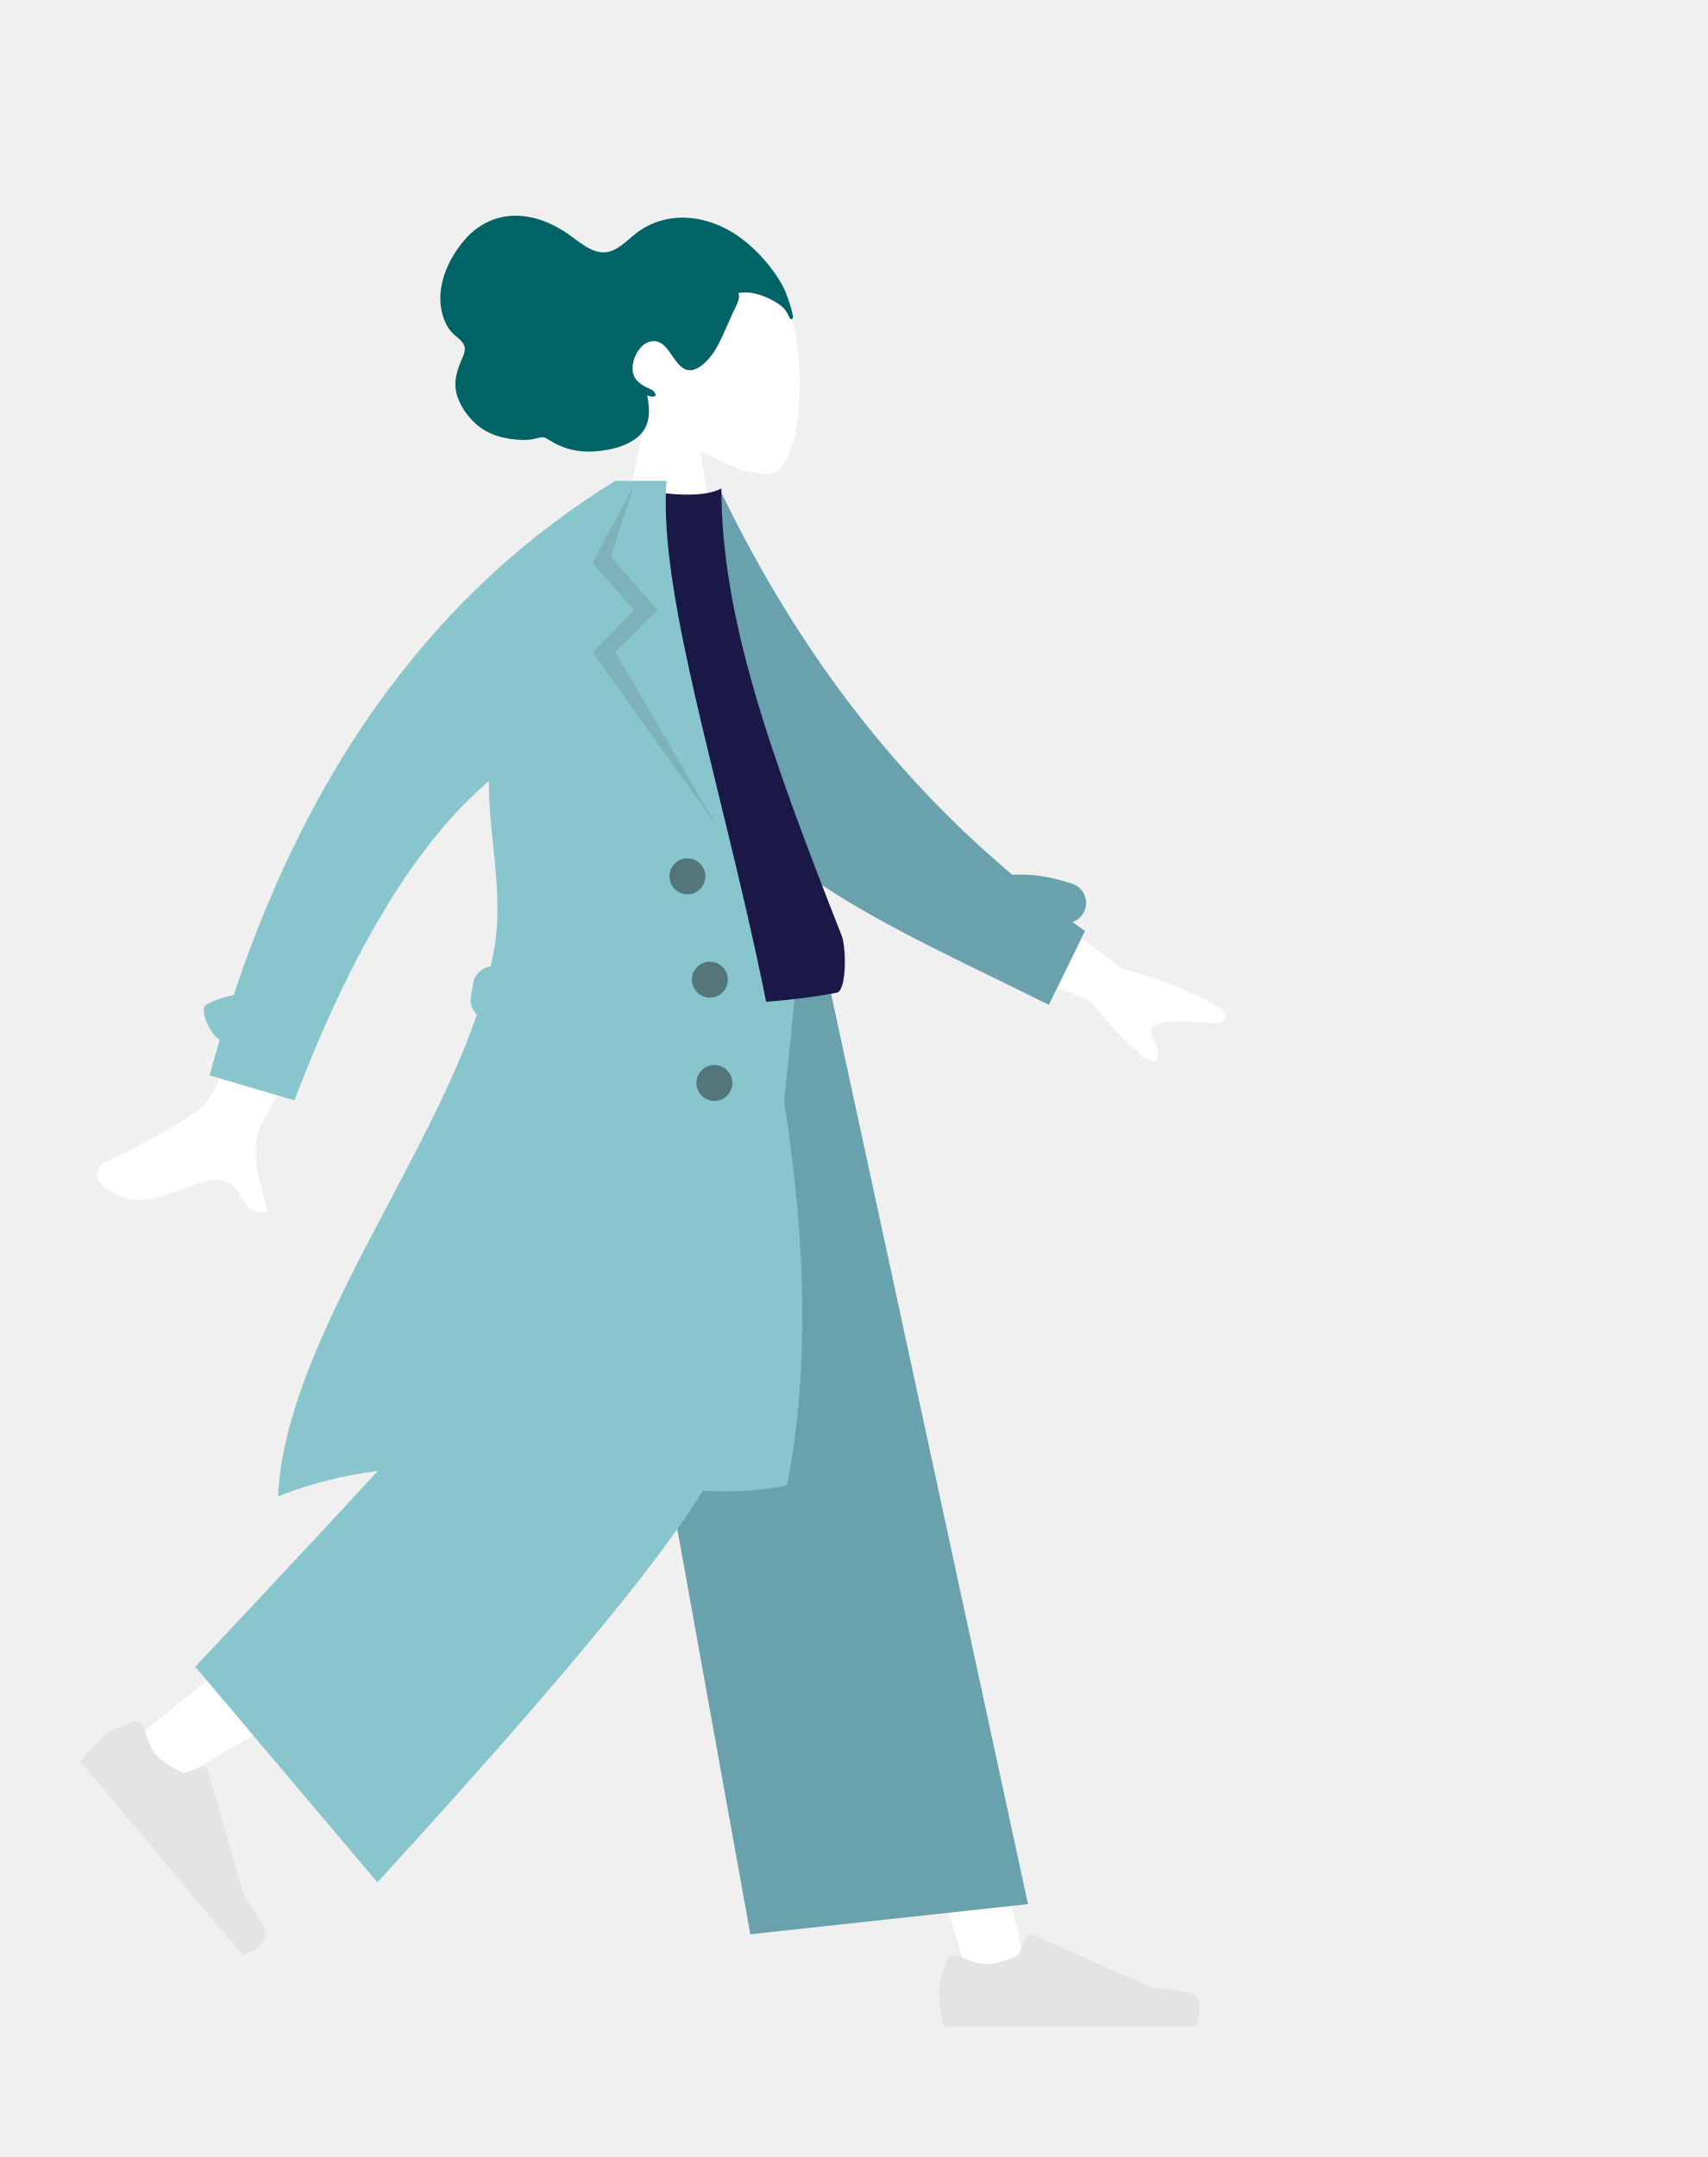
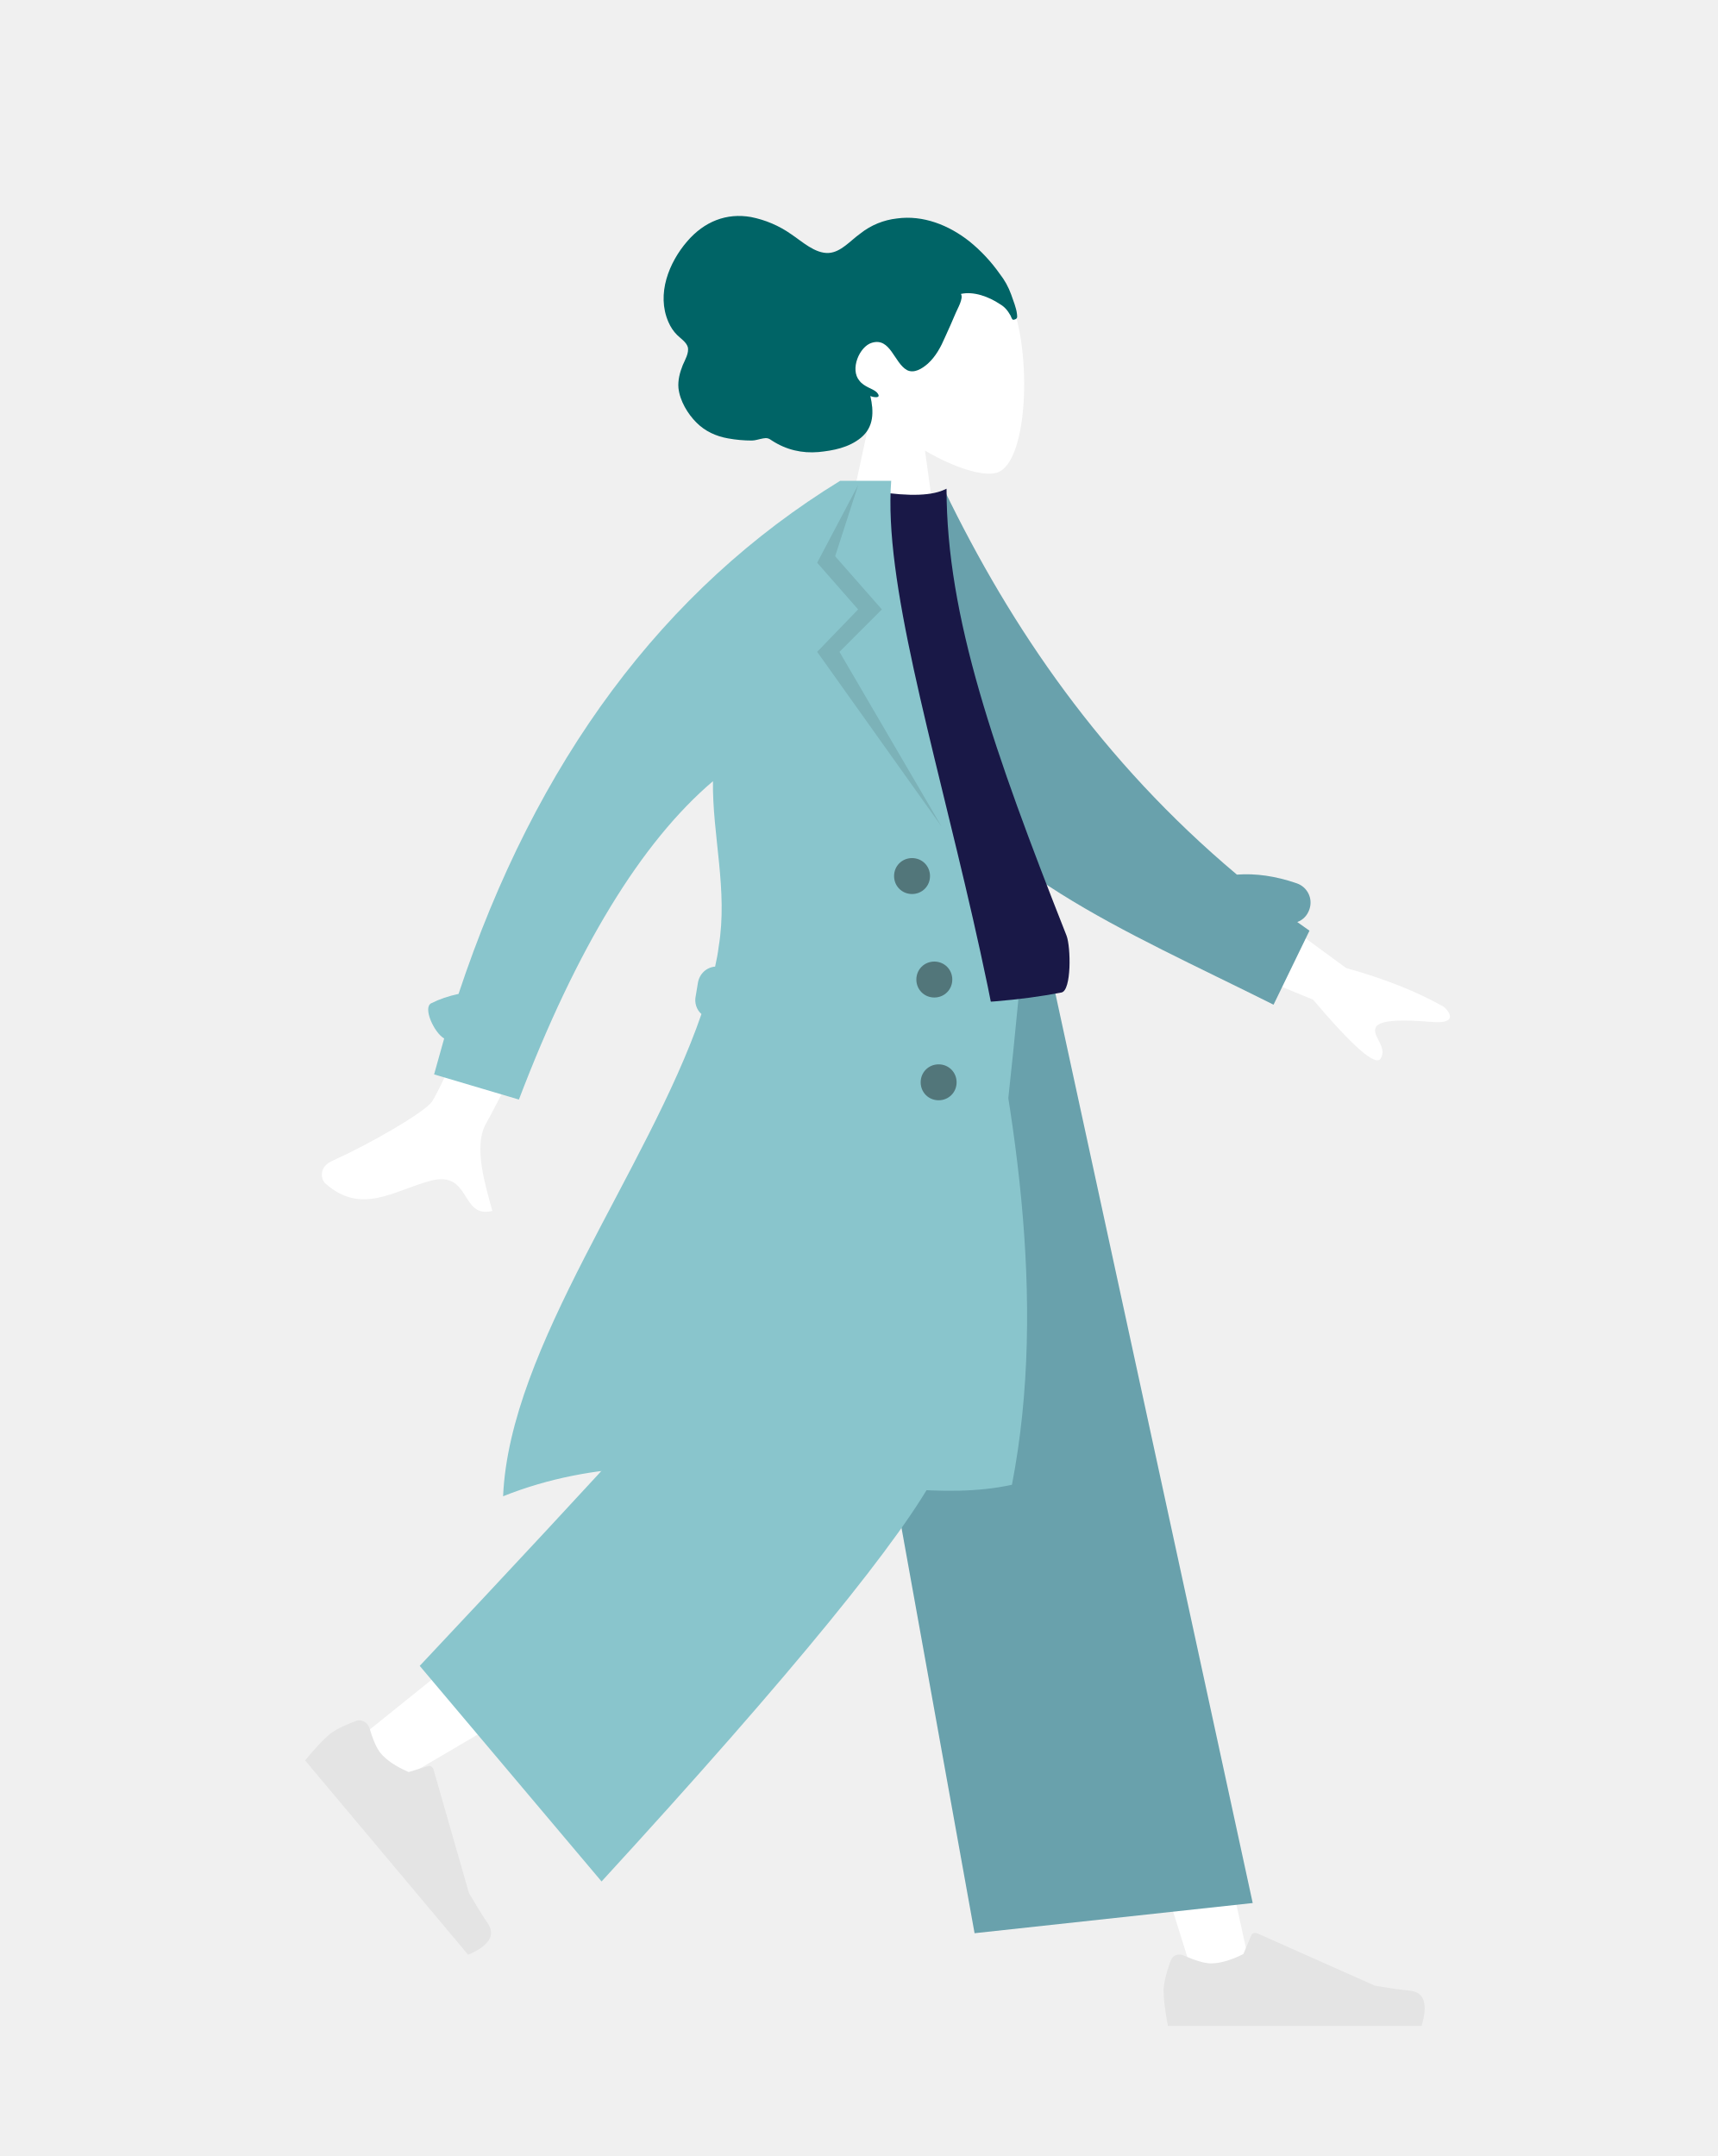
- <svg xmlns="http://www.w3.org/2000/svg" height="100%" width="100%" version="1.1" viewBox="0 -25 380 480">
+ <svg xmlns="http://www.w3.org/2000/svg" version="1.1" id="Layer_1" x="0px" y="0px" viewBox="0 0 239 300" style="enable-background:new 0 0 239 300;" xml:space="preserve">
+   <style type="text/css">
+ 	.st0{fill-rule:evenodd;clip-rule:evenodd;fill:#FFFFFF;}
+ 	.st1{fill-rule:evenodd;clip-rule:evenodd;fill:#006466;}
+ 	.st2{fill-rule:evenodd;clip-rule:evenodd;fill:#E4E4E4;}
+ 	.st3{fill-rule:evenodd;clip-rule:evenodd;fill:#69A1AC;}
+ 	.st4{fill-rule:evenodd;clip-rule:evenodd;fill:#89C5CC;}
+ 	.st5{fill-rule:evenodd;clip-rule:evenodd;fill:#191847;}
+ 	.st6{fill-rule:evenodd;clip-rule:evenodd;fill-opacity:0.1;}
+ 	.st7{fill-rule:evenodd;clip-rule:evenodd;fill-opacity:0.4;}
+ </style>
  <g id="head" transform="translate(82, 0)">
-     <g id="Head/Front/Wavy" stroke="none" stroke-width="1" fill="none" fill-rule="evenodd">
-       <g id="Head" transform="translate(54, 31)" fill="rgb(255, 255, 255)">
-         <path d="M8.262,34.49 C3.654,29.081 0.536,22.453 1.057,15.025 C2.558,-6.375 32.349,-1.667 38.143,9.134 C43.938,19.935 43.25,47.333 35.76,49.263 C32.774,50.033 26.411,48.147 19.935,44.244 L24,73 L0,73 L8.262,34.49 Z" />
+     <g id="Head_x2F_Front_x2F_Wavy">
+       <g id="Head" transform="translate(54, 31)">
+         <path class="st0" d="M-14.6,25.6c-2.9-3.4-4.8-7.5-4.5-12.2C-18.2,0,0.5,3,4.1,9.7s3.2,23.9-1.5,25.1c-1.9,0.5-5.8-0.7-9.9-3.1     l2.5,18h-15L-14.6,25.6z" />
      </g>
-       <path d="M94.409,44.984 C94.171,43.584 93.59,42.029 93.122,40.704 C92.517,38.997 91.602,37.457 90.596,36.006 C88.701,33.274 86.428,30.807 83.918,28.76 C79.333,25.02 73.497,22.863 67.757,23.564 C64.86,23.917 62.047,25.023 59.653,26.862 C57.489,28.525 55.409,30.972 52.608,31.147 C49.56,31.339 46.766,28.648 44.322,26.987 C41.566,25.114 38.634,23.749 35.413,23.219 C30.017,22.33 24.948,24.153 21.229,28.58 C17.272,33.292 14.396,40.2 16.994,46.442 C17.477,47.603 18.099,48.581 18.991,49.392 C19.809,50.135 21.058,50.926 21.39,52.114 C21.742,53.377 20.69,55.006 20.281,56.145 C19.697,57.778 19.217,59.491 19.388,61.266 C19.668,64.18 21.499,66.961 23.433,68.876 C25.4,70.825 27.822,71.943 30.409,72.458 C32.136,72.802 33.901,72.992 35.657,72.863 C36.528,72.799 37.297,72.557 38.141,72.364 C38.962,72.177 39.421,72.395 40.118,72.845 C43.354,74.937 46.833,75.747 50.57,75.436 C53.724,75.173 57.358,74.409 59.931,72.248 C62.788,69.848 62.731,66.539 62.059,63.004 C62.771,63.357 64.742,63.575 63.564,62.168 C63.098,61.611 62.216,61.384 61.618,61.056 C60.921,60.675 60.213,60.181 59.672,59.559 C57.487,57.045 59.694,51.93 62.44,51.087 C66.521,49.835 67.434,55.605 70.347,57.098 C72.022,57.956 73.774,56.783 75.029,55.586 C76.71,53.981 77.855,51.855 78.844,49.692 C79.659,47.91 80.417,46.104 81.248,44.331 C81.635,43.503 82.978,41.163 82.304,40.227 C85.226,39.644 88.482,40.859 90.999,42.452 C92.039,43.11 92.832,43.836 93.387,44.998 C93.506,45.248 93.765,45.988 94.09,46.018 C94.695,46.075 94.469,45.335 94.409,44.984" id="Hair" fill="rgb(0, 100, 102)" />
+       <path id="Hair" class="st1" d="M59.5,43.7c-0.1-0.9-0.5-1.8-0.8-2.7c-0.4-1.1-0.9-2-1.6-2.9c-1.2-1.7-2.6-3.2-4.2-4.5    c-2.9-2.3-6.5-3.7-10.1-3.2c-1.8,0.2-3.6,0.9-5.1,2.1c-1.4,1-2.7,2.6-4.4,2.7c-1.9,0.1-3.7-1.6-5.2-2.6c-1.7-1.2-3.6-2-5.6-2.4    c-3.4-0.6-6.5,0.6-8.9,3.4c-2.5,2.9-4.3,7.3-2.6,11.2c0.3,0.7,0.7,1.3,1.2,1.8c0.5,0.5,1.3,1,1.5,1.7c0.2,0.8-0.4,1.8-0.7,2.5    c-0.4,1-0.7,2.1-0.6,3.2c0.2,1.8,1.3,3.6,2.5,4.8c1.2,1.2,2.7,1.9,4.4,2.2c1.1,0.2,2.2,0.3,3.3,0.3c0.5,0,1-0.2,1.6-0.3    c0.5-0.1,0.8,0,1.2,0.3c2,1.3,4.2,1.8,6.5,1.6c2-0.2,4.2-0.6,5.9-2c1.8-1.5,1.8-3.6,1.3-5.8c0.4,0.2,1.7,0.4,0.9-0.5    c-0.3-0.3-0.8-0.5-1.2-0.7c-0.4-0.2-0.9-0.5-1.2-0.9c-1.4-1.6,0-4.8,1.7-5.3c2.6-0.8,3.1,2.8,4.9,3.8c1,0.5,2.1-0.2,2.9-0.9    c1.1-1,1.8-2.3,2.4-3.7c0.5-1.1,1-2.2,1.5-3.4c0.2-0.5,1.1-2,0.7-2.6c1.8-0.4,3.9,0.4,5.4,1.4c0.7,0.4,1.1,0.9,1.5,1.6    c0.1,0.2,0.2,0.6,0.4,0.6C59.7,44.4,59.5,44,59.5,43.7" />
    </g>
  </g>
  <g id="bottom" transform="translate(0, 187)">
-     <g id="Bottom/Standing/Baggy-Pants" stroke="none" stroke-width="1" fill="none" fill-rule="evenodd">
-       <polygon id="Leg" fill="rgb(255, 255, 255)" points="134 0 183.082 124.227 216.001 229.25 229 229.25 178.674 5.090379e-13" />
-       <path d="M124.117,0 C123.594,43.654 115.972,102.427 114.754,105.149 C113.942,106.963 85.916,130.032 30.676,174.358 L39.629,183.939 C104.808,145.935 138.905,124.399 141.921,119.331 C146.445,111.728 161.174,41.763 173,0 L124.117,0 Z" id="Leg" fill="rgb(255, 255, 255)" />
-       <g id="Accessories/Shoe/Flat-Sneaker" transform="translate(51.5, 189) rotate(50) translate(-51.5, -189) translate(21, 169)" fill="#E4E4E4">
-         <path d="M2.678,25.402 C1.559,28.388 1,30.623 1,32.106 C1,33.909 1.3,36.54 1.901,40 C3.993,40 22.794,40 58.303,40 C59.769,35.155 58.923,32.539 55.765,32.152 C52.607,31.766 49.984,31.417 47.895,31.106 L21.68,19.419 C21.176,19.194 20.584,19.421 20.359,19.925 C20.356,19.934 20.352,19.942 20.348,19.951 L18.663,24.039 C15.74,25.403 13.364,26.085 11.537,26.085 C10.052,26.085 8.001,25.485 5.384,24.285 L5.384,24.285 C4.38,23.825 3.193,24.266 2.733,25.27 C2.713,25.313 2.695,25.357 2.678,25.402 Z" id="shoe" />
+     <g id="Bottom_x2F_Standing_x2F_Baggy-Pants">
+       <polygon id="Leg" class="st0" points="115,-54.5 145.7,23.1 166.3,88.8 174.4,88.8 142.9,-54.5   " />
+       <path id="Leg_1_" class="st0" d="M108.8-54.5c-0.3,27.3-5.1,64-5.9,65.7c-0.5,1.1-18,15.6-52.5,43.3l5.6,6    c40.7-23.8,62-37.2,63.9-40.4c2.8-4.8,12-48.5,19.4-74.6H108.8z" />
+       <g id="Accessories_x2F_Shoe_x2F_Flat-Sneaker" transform="translate(51.5, 189) rotate(50) translate(-51.5, -189) translate(21, 169)">
+         <path id="shoe" class="st2" d="M-75.3-66.4c-0.7,1.9-1,3.3-1,4.2c0,1.1,0.2,2.8,0.6,4.9c1.3,0,13.1,0,35.3,0     c0.9-3,0.4-4.7-1.6-4.9s-3.6-0.5-4.9-0.7l-16.4-7.3c-0.3-0.1-0.7,0-0.8,0.3c0,0,0,0,0,0l-1.1,2.6c-1.8,0.9-3.3,1.3-4.5,1.3     c-0.9,0-2.2-0.4-3.8-1.1l0,0C-74.2-67.3-74.9-67.1-75.3-66.4C-75.2-66.4-75.2-66.4-75.3-66.4z" />
      </g>
-       <g id="Accessories/Shoe/Flat-Sneaker" transform="translate(208, 199)" fill="#E4E4E4">
-         <path d="M2.678,25.402 C1.559,28.388 1,30.623 1,32.106 C1,33.909 1.3,36.54 1.901,40 C3.993,40 22.794,40 58.303,40 C59.769,35.155 58.923,32.539 55.765,32.152 C52.607,31.766 49.984,31.417 47.895,31.106 L21.68,19.419 C21.176,19.194 20.584,19.421 20.359,19.925 C20.356,19.934 20.352,19.942 20.348,19.951 L18.663,24.039 C15.74,25.403 13.364,26.085 11.537,26.085 C10.052,26.085 8.001,25.485 5.384,24.285 L5.384,24.285 C4.38,23.825 3.193,24.266 2.733,25.27 C2.713,25.313 2.695,25.357 2.678,25.402 Z" id="shoe" />
+       <g id="Accessories_x2F_Shoe_x2F_Flat-Sneaker_1_" transform="translate(208, 199)">
+         <path id="shoe_1_" class="st2" d="M-45.1-113.2c-0.7,1.9-1,3.3-1,4.2c0,1.1,0.2,2.8,0.6,4.9c1.3,0,13.1,0,35.3,0     c0.9-3,0.4-4.7-1.6-4.9c-2-0.2-3.6-0.5-4.9-0.7l-16.4-7.3c-0.3-0.1-0.7,0-0.8,0.3c0,0,0,0,0,0l-1.1,2.6c-1.8,0.9-3.3,1.3-4.5,1.3     c-0.9,0-2.2-0.4-3.8-1.1l0,0C-44-114.2-44.8-114-45.1-113.2C-45.1-113.3-45.1-113.3-45.1-113.2z" />
      </g>
-       <polygon id="Pant" fill="#69A1AC" points="167 218.433 228.804 211.725 183 2.84217094e-14 127.644 2.84217094e-14" />
-       <path d="M43.46,158.9 L84,206.886 C126.7,160.25 151.594,129.82 158.683,115.596 C165.771,101.372 172.143,62.84 177.799,0 L115.478,0 C112.389,55.284 110.306,84.212 109.231,86.785 C108.155,89.357 86.231,113.396 43.46,158.9 Z" id="Pant" fill="#89C5CC" />
+       <polygon id="Pant" class="st3" points="135.6,82 174.3,77.8 145.6,-54.5 111,-54.5   " />
+       <path id="Pant_1_" class="st4" d="M58.4,44.8l25.3,30c26.7-29.1,42.2-48.2,46.7-57.1c4.4-8.9,8.4-33,11.9-72.2h-39    c-1.9,34.6-3.2,52.6-3.9,54.2C98.8,1.3,85.1,16.4,58.4,44.8z" />
    </g>
  </g>
  <g id="torso" transform="translate(22, 82)">
-     <g id="Body/Trench-Coat" stroke="none" stroke-width="1" fill="none" fill-rule="evenodd">
-       <path d="M197.693,90.244 L227.88,115.836 C236.347,118.768 243.355,122.17 248.903,126.041 C250.184,127.383 251.66,130.022 246.018,129.19 C240.376,128.357 234.404,127.734 233.486,129.614 C232.568,131.495 235.839,134.048 234.074,136.548 C232.898,138.215 228.22,133.503 220.04,122.411 L189.443,107.141 L197.693,90.244 Z M54.375,70.442 L71.721,74.852 C48.501,113.888 36.084,134.518 34.47,136.742 C30.837,141.747 33.475,151.406 34.372,156.466 C27.016,157.777 30.455,146.987 21.139,148.789 C12.636,150.434 5.238,155.412 -2.21,147.786 C-3.126,146.848 -3.685,144.038 -0.33,142.787 C8.03,139.672 20.454,133.67 22.547,131.196 C25.402,127.823 36.011,107.572 54.375,70.442 Z" id="Skin" fill="rgb(255, 255, 255)" transform="translate(123.5863, 113.5096) rotate(-4) translate(-123.5863, -113.5096) " />
-       <path d="M203.32,87.678 C207.425,87.383 211.889,88.063 216.675,89.676 C219.03,90.469 220.296,93.022 219.503,95.377 C219.042,96.745 217.988,97.745 216.723,98.188 C217.639,98.857 218.563,99.521 219.495,100.182 L211.448,116.61 C177.585,99.726 145.757,86.996 131.254,59.122 C126.386,49.766 128.034,17.988 127.569,6.428 L138.264,2.041 C153.173,32.858 173.349,62.423 203.32,87.678 Z" id="Back-Arm" fill="#69A1AC" />
-       <path d="M90,113.91 C121.438,117.363 146.184,117.363 164.236,113.91 C166.473,113.482 166.375,103.84 165.337,101.207 C149.185,60.202 138.56,30.184 138.56,1.703 C135.597,3.251 130.41,3.483 123,2.399 C103.086,31.75 93.933,65.427 90,113.91 Z" id="Shirt" fill="#191847" />
-       <path d="M84.159,118.758 C83.091,117.753 82.534,116.247 82.808,114.696 L83.329,111.741 C83.682,109.739 85.308,108.281 87.228,108.053 C87.563,106.553 87.853,105.063 88.092,103.583 C90.111,91.087 86.661,78.834 86.823,66.802 C70.743,80.522 56.318,104.211 43.548,137.871 L24.661,132.313 C25.382,129.636 26.128,126.992 26.901,124.38 C24.721,123.142 22.173,117.466 24.007,116.516 C25.9,115.535 27.906,114.845 30.018,114.438 C47.335,62.279 75.655,24.133 114.976,-4.19220214e-13 L120.377,-4.12114787e-13 L126.348,-1.0658141e-14 C123,44.281 169.25,140.955 153.191,223.518 C123.508,230.147 81.132,209.523 39.883,226 C41.418,192.751 72.163,153.691 84.159,118.758 Z" id="Coat-Front" fill="#89C5CC" />
-       <polygon id="Shade-Lapel" fill-opacity="0.1" fill="#000000" points="119.106 1 113.947 16.865 124.336 28.759 114.947 38.106 137.662 77 109.884 38.183 119.106 28.759 109.884 18.248" />
-       <path d="M131,92 C128.791,92 127,90.209 127,88 C127,85.791 128.791,84 131,84 C133.209,84 135,85.791 135,88 C135,90.209 133.209,92 131,92 Z M136,115 C133.791,115 132,113.209 132,111 C132,108.791 133.791,107 136,107 C138.209,107 140,108.791 140,111 C140,113.209 138.209,115 136,115 Z M137,138 C134.791,138 133,136.209 133,134 C133,131.791 134.791,130 137,130 C139.209,130 141,131.791 141,134 C141,136.209 139.209,138 137,138 Z" id="Buttons" fill-opacity="0.4" fill="#000000" />
+     <g id="Body_x2F_Trench-Coat">
+       <path id="Skin" class="st0" d="M145.4,38.1l19.9,14.6c5.4,1.5,9.9,3.3,13.6,5.4c0.9,0.8,1.9,2.4-1.7,2.1c-3.6-0.3-7.3-0.4-7.8,0.8    c-0.5,1.2,1.7,2.7,0.7,4.3c-0.7,1.1-3.8-1.6-9.4-8.2L141,49L145.4,38.1z M55.2,32l11,2C53.4,59.3,46.6,72.7,45.7,74.2    c-2,3.3,0,9.2,0.8,12.3c-4.5,1.1-2.9-5.7-8.6-4.2c-5.2,1.4-9.6,4.8-14.6,0.4c-0.6-0.5-1.1-2.3,1-3.2c5.1-2.3,12.6-6.6,13.8-8.2    C39.6,69,45.4,55.9,55.2,32z" />
+       <path id="Back-Arm" class="st3" d="M150.1,39.7c2.6-0.2,5.4,0.2,8.3,1.2c1.5,0.5,2.3,2.1,1.8,3.6c-0.3,0.9-0.9,1.5-1.7,1.8    c0.6,0.4,1.1,0.8,1.7,1.2l-5,10.3C134,47.2,114.1,39.2,105,21.8c-3-5.8-2-25.7-2.3-32.9l6.7-2.7C118.7,5.4,131.3,23.9,150.1,39.7z    " />
+       <path id="Shirt" class="st5" d="M79.3,56.1c19.6,2.2,35.1,2.2,46.4,0c1.4-0.3,1.3-6.3,0.7-7.9c-10.1-25.6-16.7-44.4-16.7-62.2    c-1.9,1-5.1,1.1-9.7,0.4C87.4,4.7,81.7,25.8,79.3,56.1z" />
+       <path id="Coat-Front" class="st4" d="M75.6,59.1c-0.7-0.6-1-1.6-0.8-2.5l0.3-1.8c0.2-1.3,1.2-2.2,2.4-2.3c0.2-0.9,0.4-1.9,0.5-2.8    c1.3-7.8-0.9-15.5-0.8-23C67.2,35.2,58.2,50,50.2,71l-11.8-3.5c0.5-1.7,0.9-3.3,1.4-5c-1.4-0.8-3-4.3-1.8-4.9    c1.2-0.6,2.4-1,3.8-1.3C52.6,23.8,70.3,0,94.9-15.1h3.4h3.7c-2.1,27.7,26.8,88.1,16.8,139.7c-18.6,4.1-45-8.7-70.8,1.6    C48.9,105.3,68.1,80.9,75.6,59.1z" />
+       <polygon id="Shade-Lapel" class="st6" points="97.4,-14.5 94.2,-4.6 100.7,2.8 94.8,8.7 109,33 91.7,8.7 97.4,2.8 91.7,-3.7   " />
+       <path id="Buttons" class="st7" d="M104.9,42.4c-1.4,0-2.5-1.1-2.5-2.5s1.1-2.5,2.5-2.5s2.5,1.1,2.5,2.5S106.3,42.4,104.9,42.4z     M108,56.8c-1.4,0-2.5-1.1-2.5-2.5s1.1-2.5,2.5-2.5s2.5,1.1,2.5,2.5S109.4,56.8,108,56.8z M108.6,71.1c-1.4,0-2.5-1.1-2.5-2.5    s1.1-2.5,2.5-2.5s2.5,1.1,2.5,2.5S110,71.1,108.6,71.1z" />
    </g>
  </g>
</svg>
